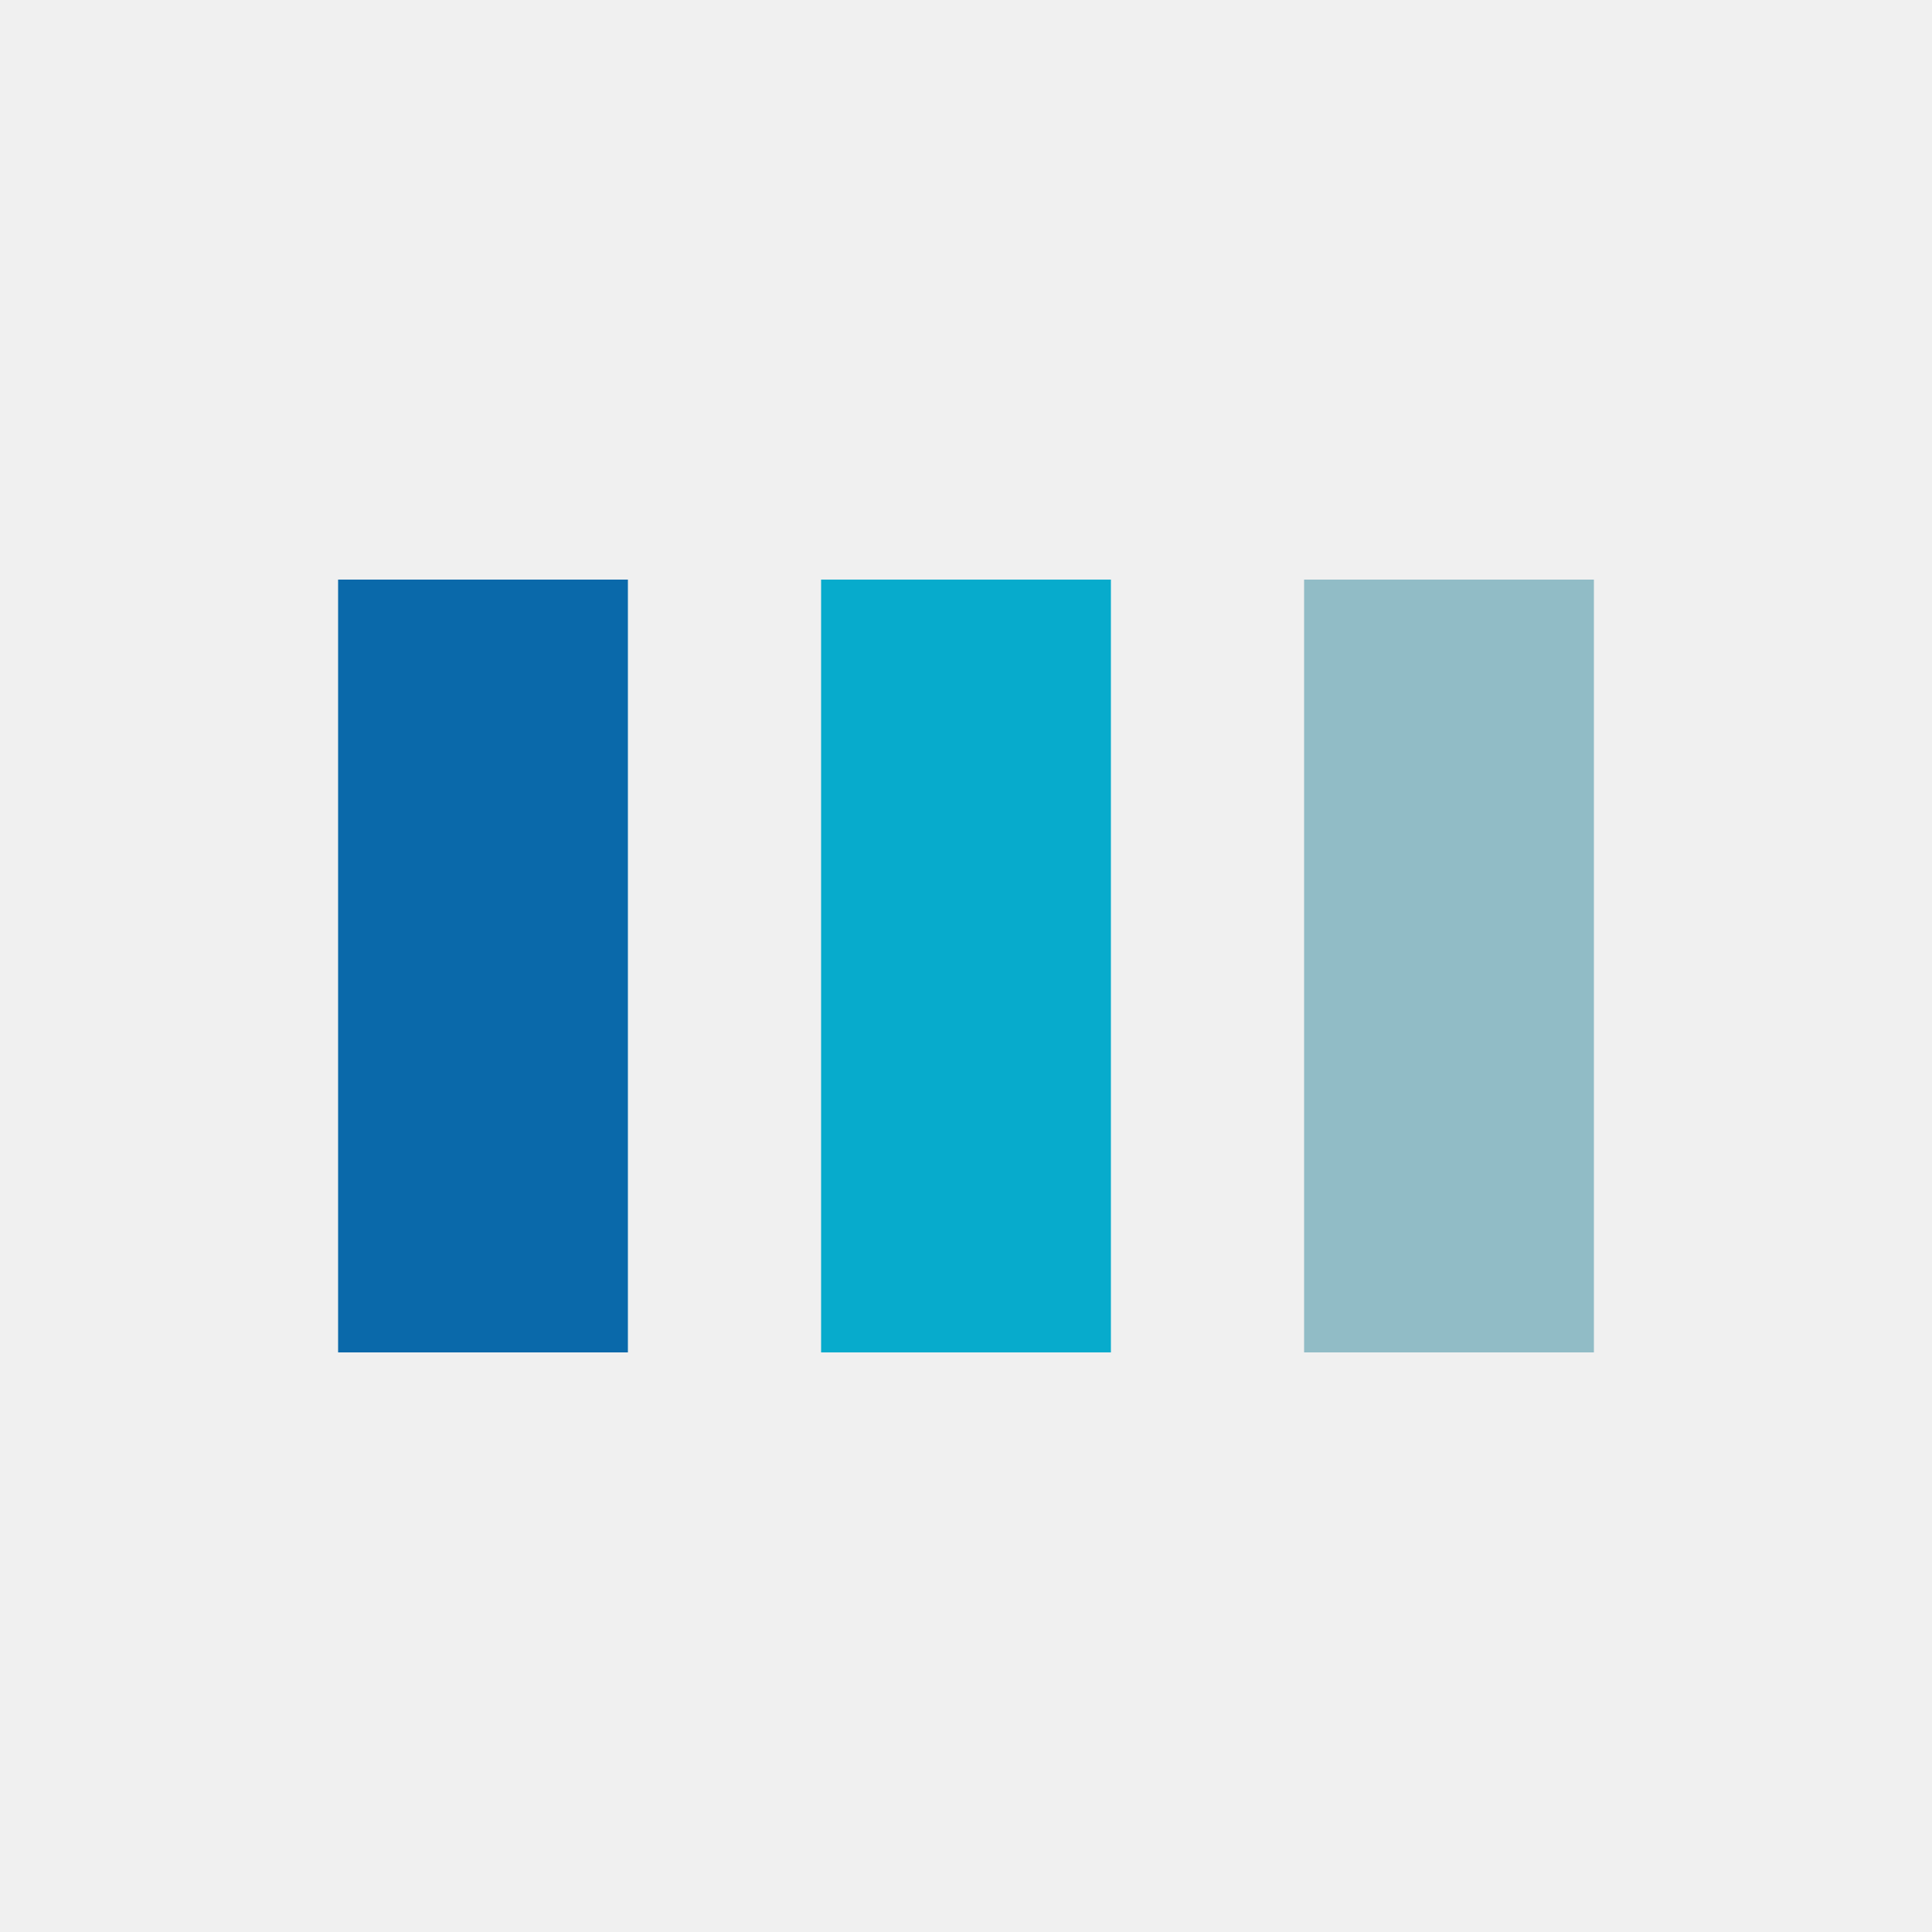
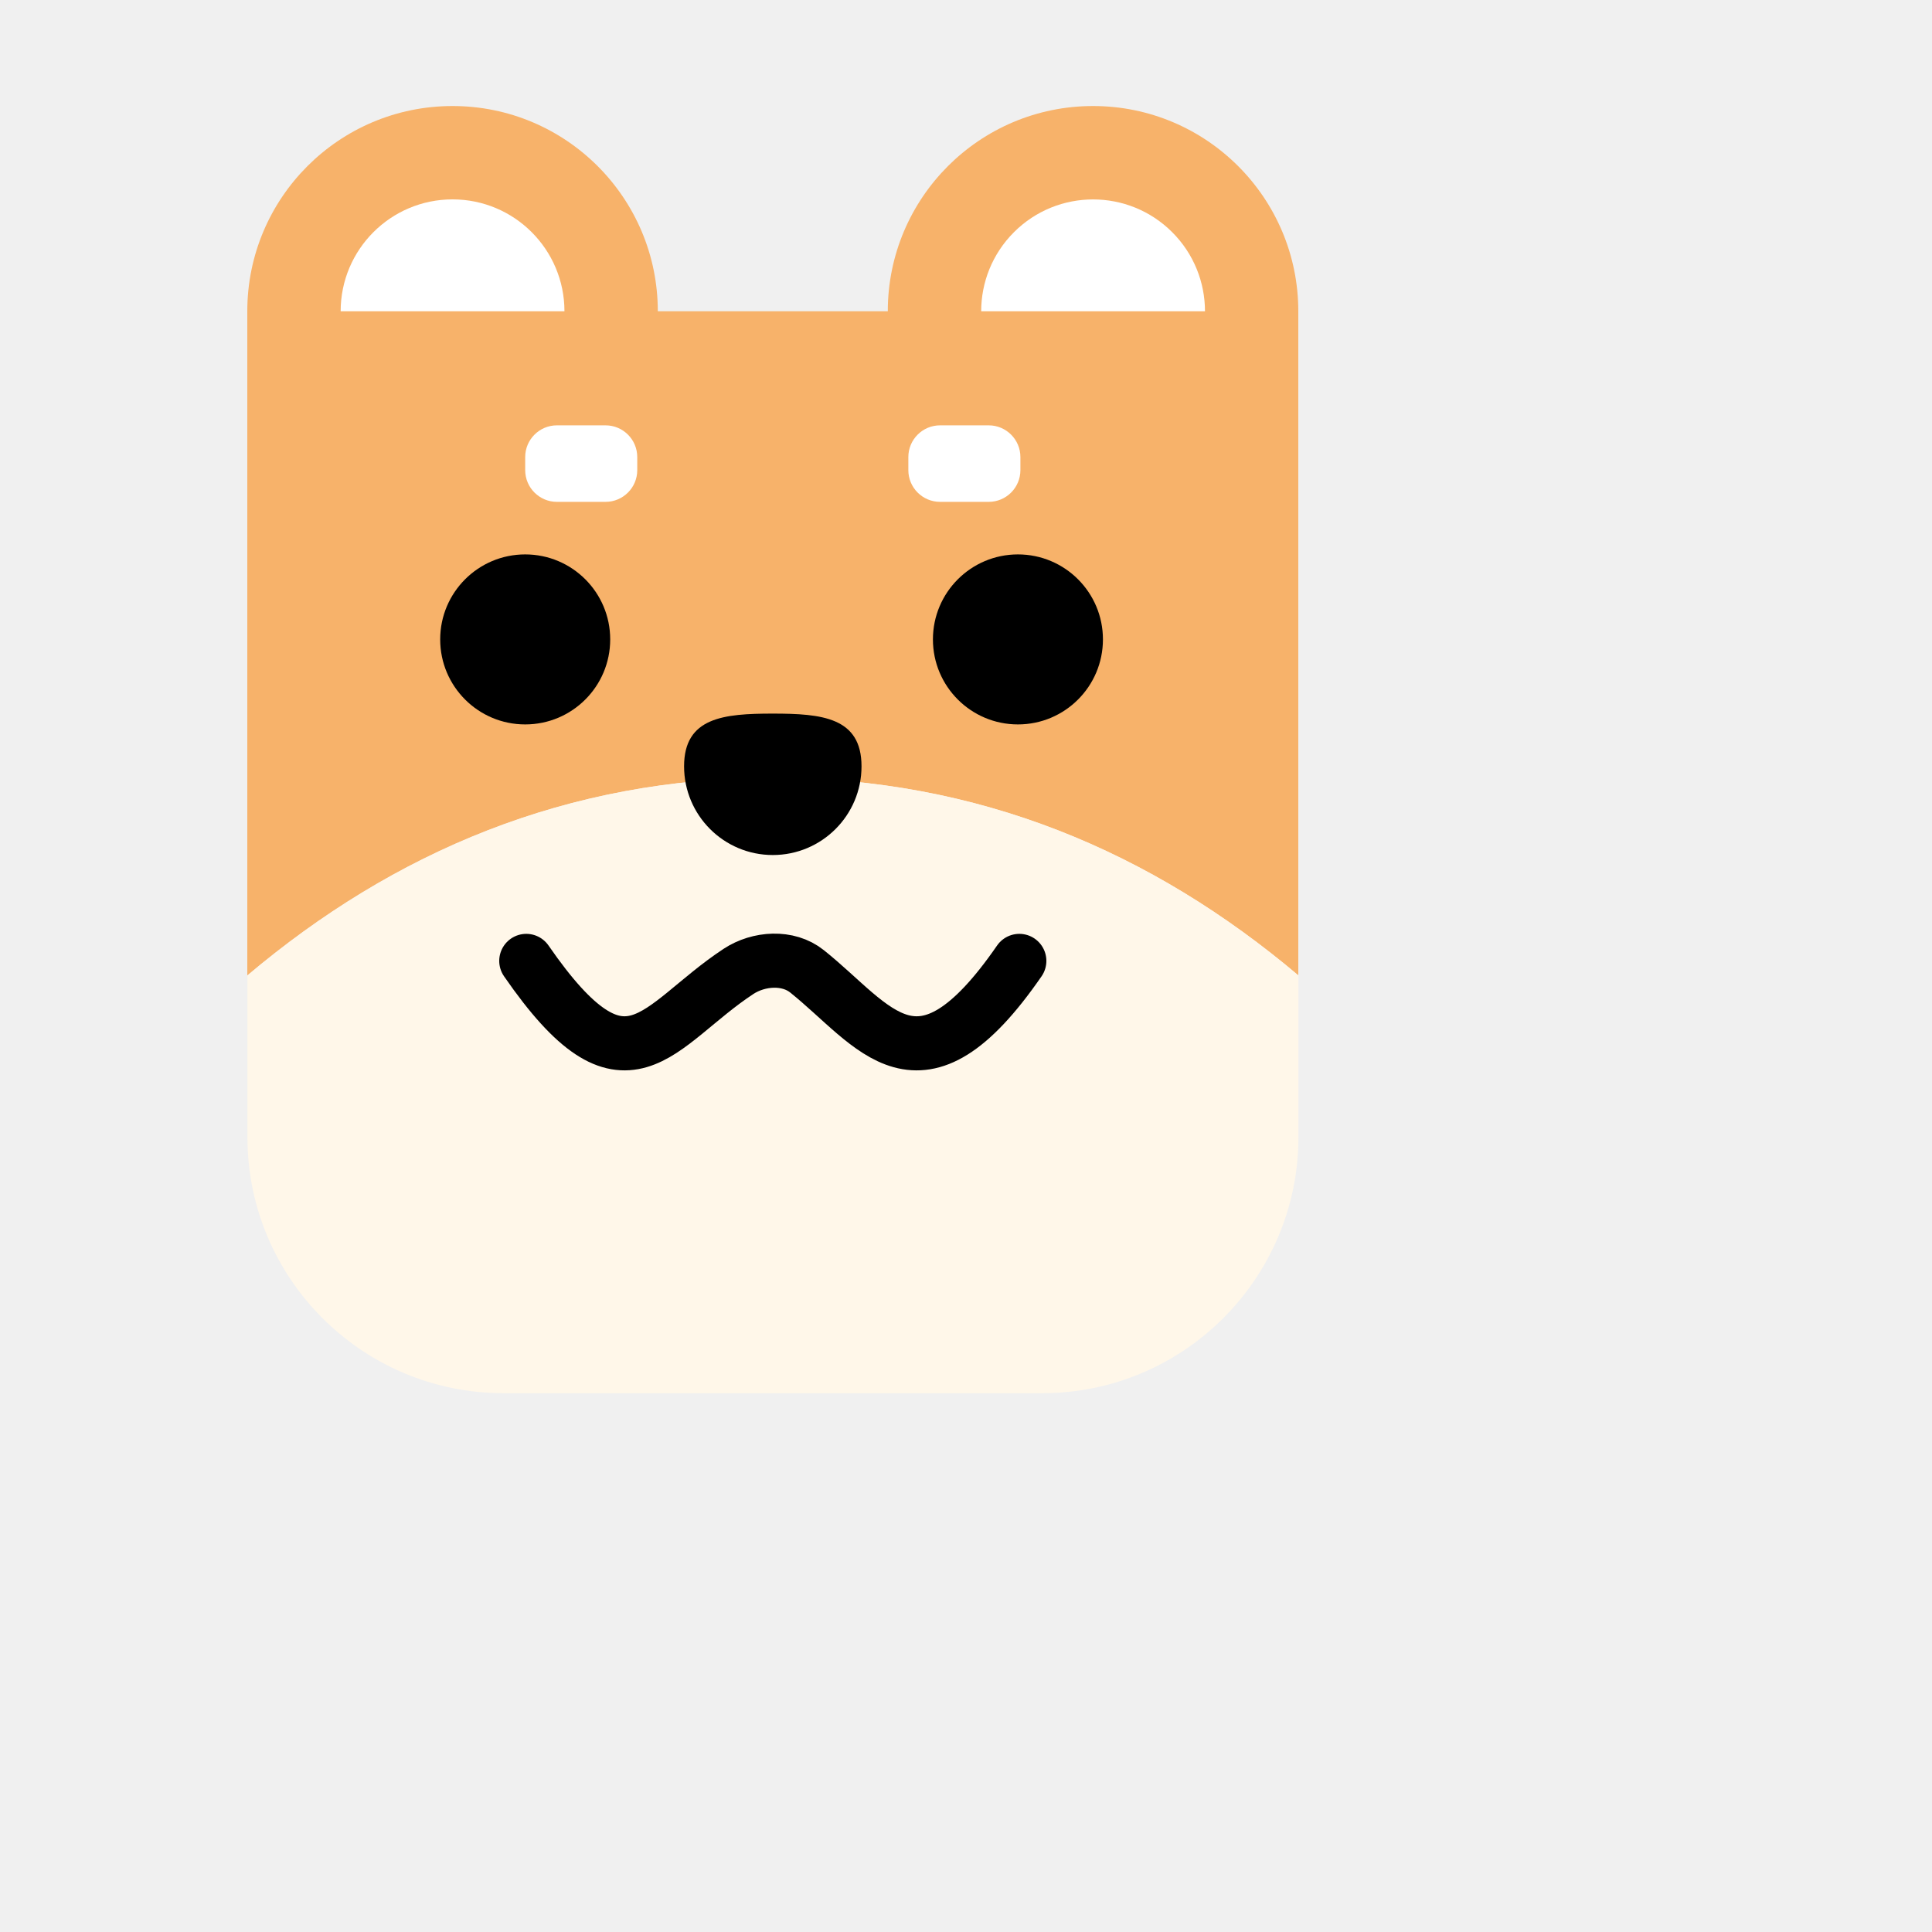
- <svg xmlns="http://www.w3.org/2000/svg" style="margin: auto; background: rgba(0, 0, 0, 0) none repeat scroll 0% 0%; display: block; shape-rendering: auto;" width="200px" height="200px" viewBox="0 0 100 100" preserveAspectRatio="xMidYMid">
-   <rect x="17.5" y="30" width="15" height="40" fill="#0a69aa">
-     <animate attributeName="y" repeatCount="indefinite" dur="1s" calcMode="spline" keyTimes="0;0.5;1" values="18;30;30" keySplines="0 0.5 0.5 1;0 0.5 0.5 1" begin="-0.2s" />
-     <animate attributeName="height" repeatCount="indefinite" dur="1s" calcMode="spline" keyTimes="0;0.5;1" values="64;40;40" keySplines="0 0.5 0.5 1;0 0.5 0.5 1" begin="-0.2s" />
-   </rect>
-   <rect x="42.5" y="30" width="15" height="40" fill="#07abcc">
-     <animate attributeName="y" repeatCount="indefinite" dur="1s" calcMode="spline" keyTimes="0;0.5;1" values="21;30;30" keySplines="0 0.5 0.5 1;0 0.5 0.5 1" begin="-0.1s" />
-     <animate attributeName="height" repeatCount="indefinite" dur="1s" calcMode="spline" keyTimes="0;0.5;1" values="58;40;40" keySplines="0 0.5 0.5 1;0 0.5 0.5 1" begin="-0.1s" />
-   </rect>
-   <rect x="67.5" y="30" width="15" height="40" fill="#91bcc6">
-     <animate attributeName="y" repeatCount="indefinite" dur="1s" calcMode="spline" keyTimes="0;0.5;1" values="21;30;30" keySplines="0 0.5 0.5 1;0 0.5 0.5 1" />
-     <animate attributeName="height" repeatCount="indefinite" dur="1s" calcMode="spline" keyTimes="0;0.5;1" values="58;40;40" keySplines="0 0.5 0.5 1;0 0.5 0.5 1" />
-   </rect>
+ <svg xmlns="http://www.w3.org/2000/svg" xml:space="preserve" viewBox="0 0 100 100" y="0px" x="0px" version="1.1" style="     height: 100%;     width: 100%;     background: rgb(255, 255, 255, 0) none repeat scroll 0% 0%;   " width="200px" height="200px">
+   <g style="transform-origin: 50% 50% 0px; transform: rotate(0deg) scale(0.8)" class="ldl-scale">
+     <g class="ldl-ani" style="         transform-origin: 50px 50px 0px;         transform: scale(1);         animation: 1.111s linear 0s infinite normal forwards running beat;       ">
+       <g class="ldl-layer">
+         <g class="ldl-ani" style="transform-origin: 50px 50px 0px">
+           <g>
+             <g class="ldl-layer">
+               <g class="ldl-ani" style="transform-origin: 50px 50px 0px">
+                 <circle r="13.28" cy="20.14" cx="29.28" fill="#F7B26A" style="fill: rgb(247, 178, 106)" />
+               </g>
+             </g>
+             <g class="ldl-layer">
+               <g class="ldl-ani" style="transform-origin: 50px 50px 0px">
+                 <circle r="7.24" cy="20.14" cx="29.28" fill="#FFFFFF" style="fill: rgb(255, 255, 255)" />
+               </g>
+             </g>
+           </g>
+         </g>
+       </g>
+       <g class="ldl-layer">
+         <g class="ldl-ani" style="transform-origin: 50px 50px 0px">
+           <g>
+             <g class="ldl-layer">
+               <g class="ldl-ani" style="transform-origin: 50px 50px 0px">
+                 <circle r="13.28" cy="20.14" cx="70.72" fill="#F7B26A" style="fill: rgb(247, 178, 106)" />
+               </g>
+             </g>
+             <g class="ldl-layer">
+               <g class="ldl-ani" style="transform-origin: 50px 50px 0px">
+                 <ellipse ry="7.24" rx="7.24" cy="20.14" cx="70.72" fill="#FFFFFF" transform="matrix(0.7071 -0.7071 0.7071 0.7071 6.475 55.9078)" style="fill: rgb(255, 255, 255)" />
+               </g>
+             </g>
+           </g>
+         </g>
+       </g>
+       <g class="ldl-layer">
+         <g class="ldl-ani" style="transform-origin: 50px 50px 0px">
+           <g>
+             <g class="ldl-layer">
+               <g class="ldl-ani" style="transform-origin: 50px 50px 0px">
+                 <path d="M84,63.11V20.14H16v42.97c9.45-7.98,20.66-12.79,34-12.79S74.55,55.13,84,63.11z" fill="#F7B26A" style="fill: rgb(247, 178, 106)" />
+               </g>
+             </g>
+             <g class="ldl-layer">
+               <g class="ldl-ani" style="transform-origin: 50px 50px 0px">
+                 <path d="M32.59,90.14h34.83c9.16,0,16.59-7.43,16.59-16.59V63.11c-9.45-7.98-20.66-12.79-34-12.79 s-24.55,4.82-34,12.79v10.45C16,82.71,23.43,90.14,32.59,90.14z" fill="#FFF7E9" style="fill: rgb(255, 247, 233)" />
+               </g>
+             </g>
+           </g>
+         </g>
+       </g>
+       <g class="ldl-layer">
+         <g class="ldl-ani" style="transform-origin: 50px 50px 0px">
+           <g>
+             <g class="ldl-layer">
+               <g class="ldl-ani" style="transform-origin: 50px 50px 0px">
+                 <path d="M34.05,62.17 c6.51,9.43,8.4,4.19,13.73,0.68c1.31-0.86,3.21-0.99,4.44,0c4.39,3.51,7.22,8.75,13.73-0.68" stroke-miterlimit="10" stroke-linecap="round" stroke-width="3.5" stroke="#000000" fill="none" style="" />
+               </g>
+             </g>
+             <g class="ldl-layer">
+               <g class="ldl-ani" style="transform-origin: 50px 50px 0px">
+                 <path d="M55.74,49.58c0,3.17-2.57,5.74-5.74,5.74s-5.74-2.57-5.74-5.74s2.57-3.41,5.74-3.41S55.74,46.41,55.74,49.58z" />
+               </g>
+             </g>
+           </g>
+         </g>
+       </g>
+       <g class="ldl-layer">
+         <g class="ldl-ani" style="transform-origin: 50px 50px 0px">
+           <g>
+             <g class="ldl-layer">
+               <g class="ldl-ani" style="transform-origin: 50px 50px 0px">
+                 <path d="M66.02,30.42v-0.85c0-1.13-0.92-2.05-2.05-2.05h-3.15c-1.13,0-2.05,0.92-2.05,2.05v0.85 c0,1.13,0.92,2.05,2.05,2.05h3.15C65.1,32.47,66.02,31.55,66.02,30.42z" fill="#FFFFFF" style="fill: rgb(255, 255, 255)" />
+               </g>
+             </g>
+             <g class="ldl-layer">
+               <g class="ldl-ani" style="transform-origin: 50px 50px 0px">
+                 <circle r="5.5" cy="41.37" cx="65.86" style="" />
+               </g>
+             </g>
+           </g>
+         </g>
+       </g>
+       <g class="ldl-layer">
+         <g class="ldl-ani" style="transform-origin: 50px 50px 0px">
+           <g>
+             <g class="ldl-layer">
+               <g class="ldl-ani" style="transform-origin: 50px 50px 0px">
+                 <path d="M33.98,30.42v-0.85c0-1.13,0.92-2.05,2.05-2.05h3.15c1.13,0,2.05,0.92,2.05,2.05v0.85 c0,1.13-0.92,2.05-2.05,2.05h-3.15C34.9,32.47,33.98,31.55,33.98,30.42z" fill="#FFFFFF" style="fill: rgb(255, 255, 255)" />
+               </g>
+             </g>
+             <g class="ldl-layer">
+               <g class="ldl-ani" style="transform-origin: 50px 50px 0px">
+                 <circle r="5.5" cy="41.37" cx="33.98" style="" />
+               </g>
+             </g>
+           </g>
+         </g>
+       </g>
+     </g>
+   </g>
</svg>
